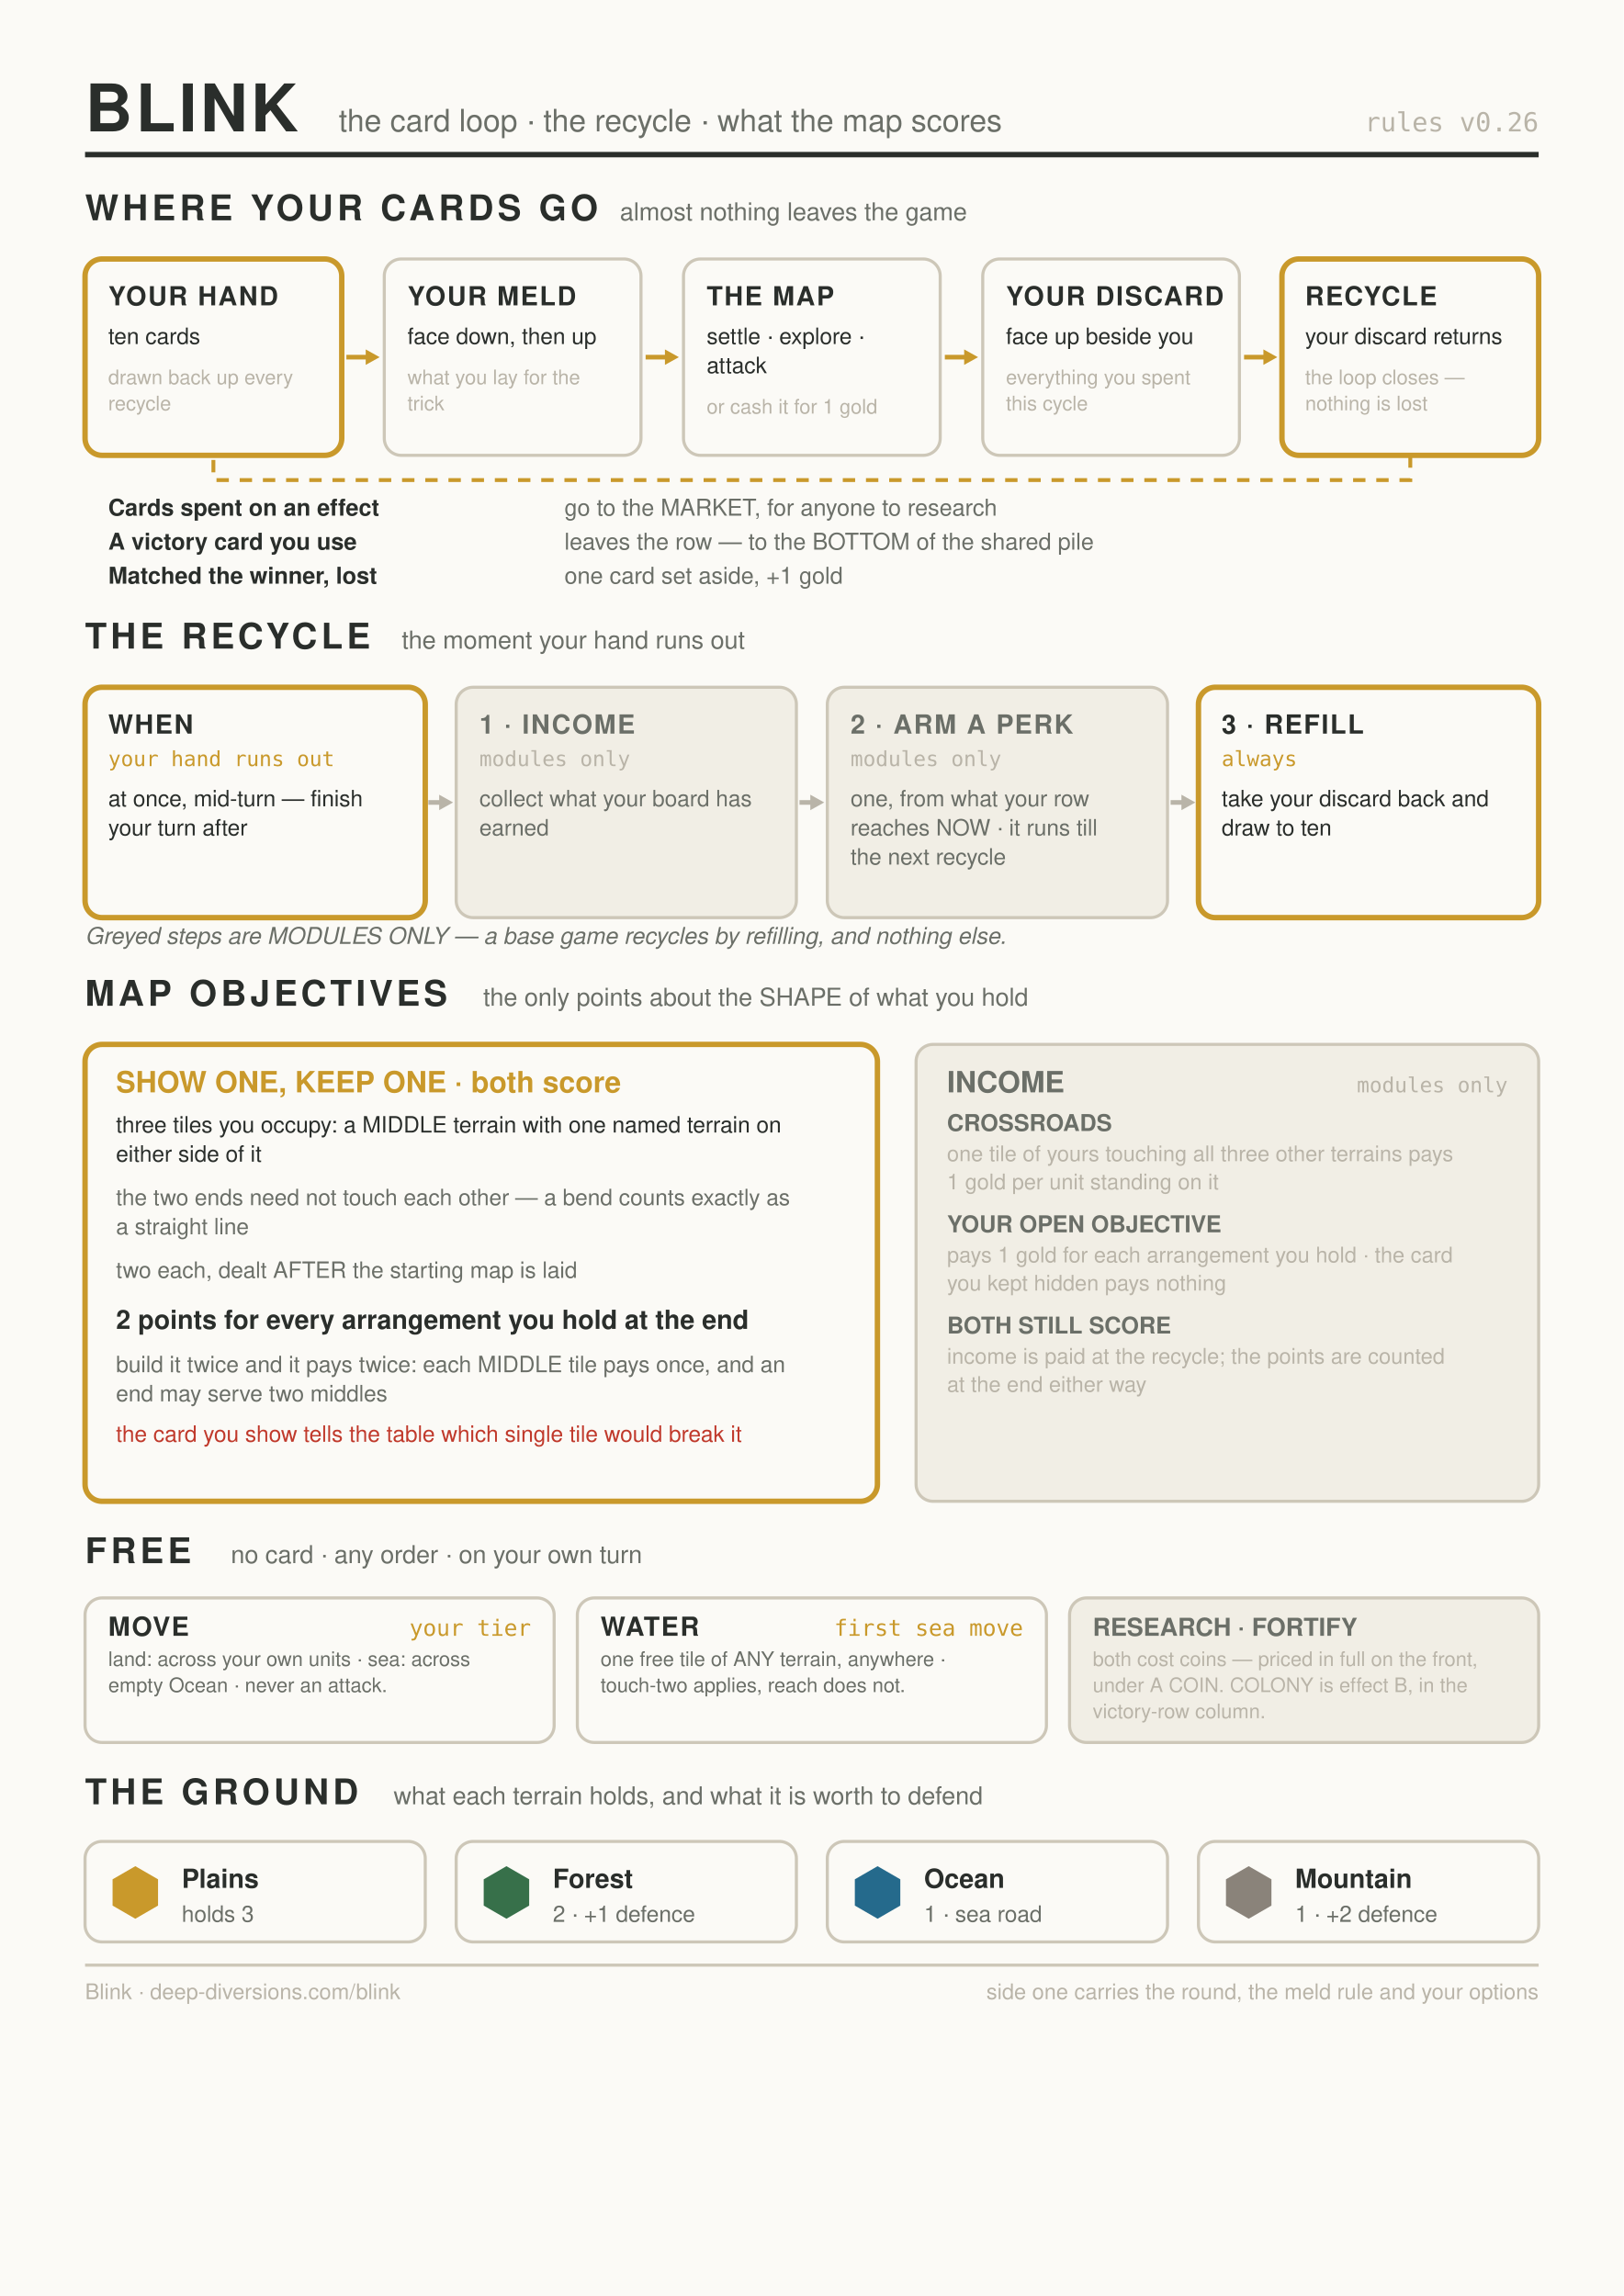
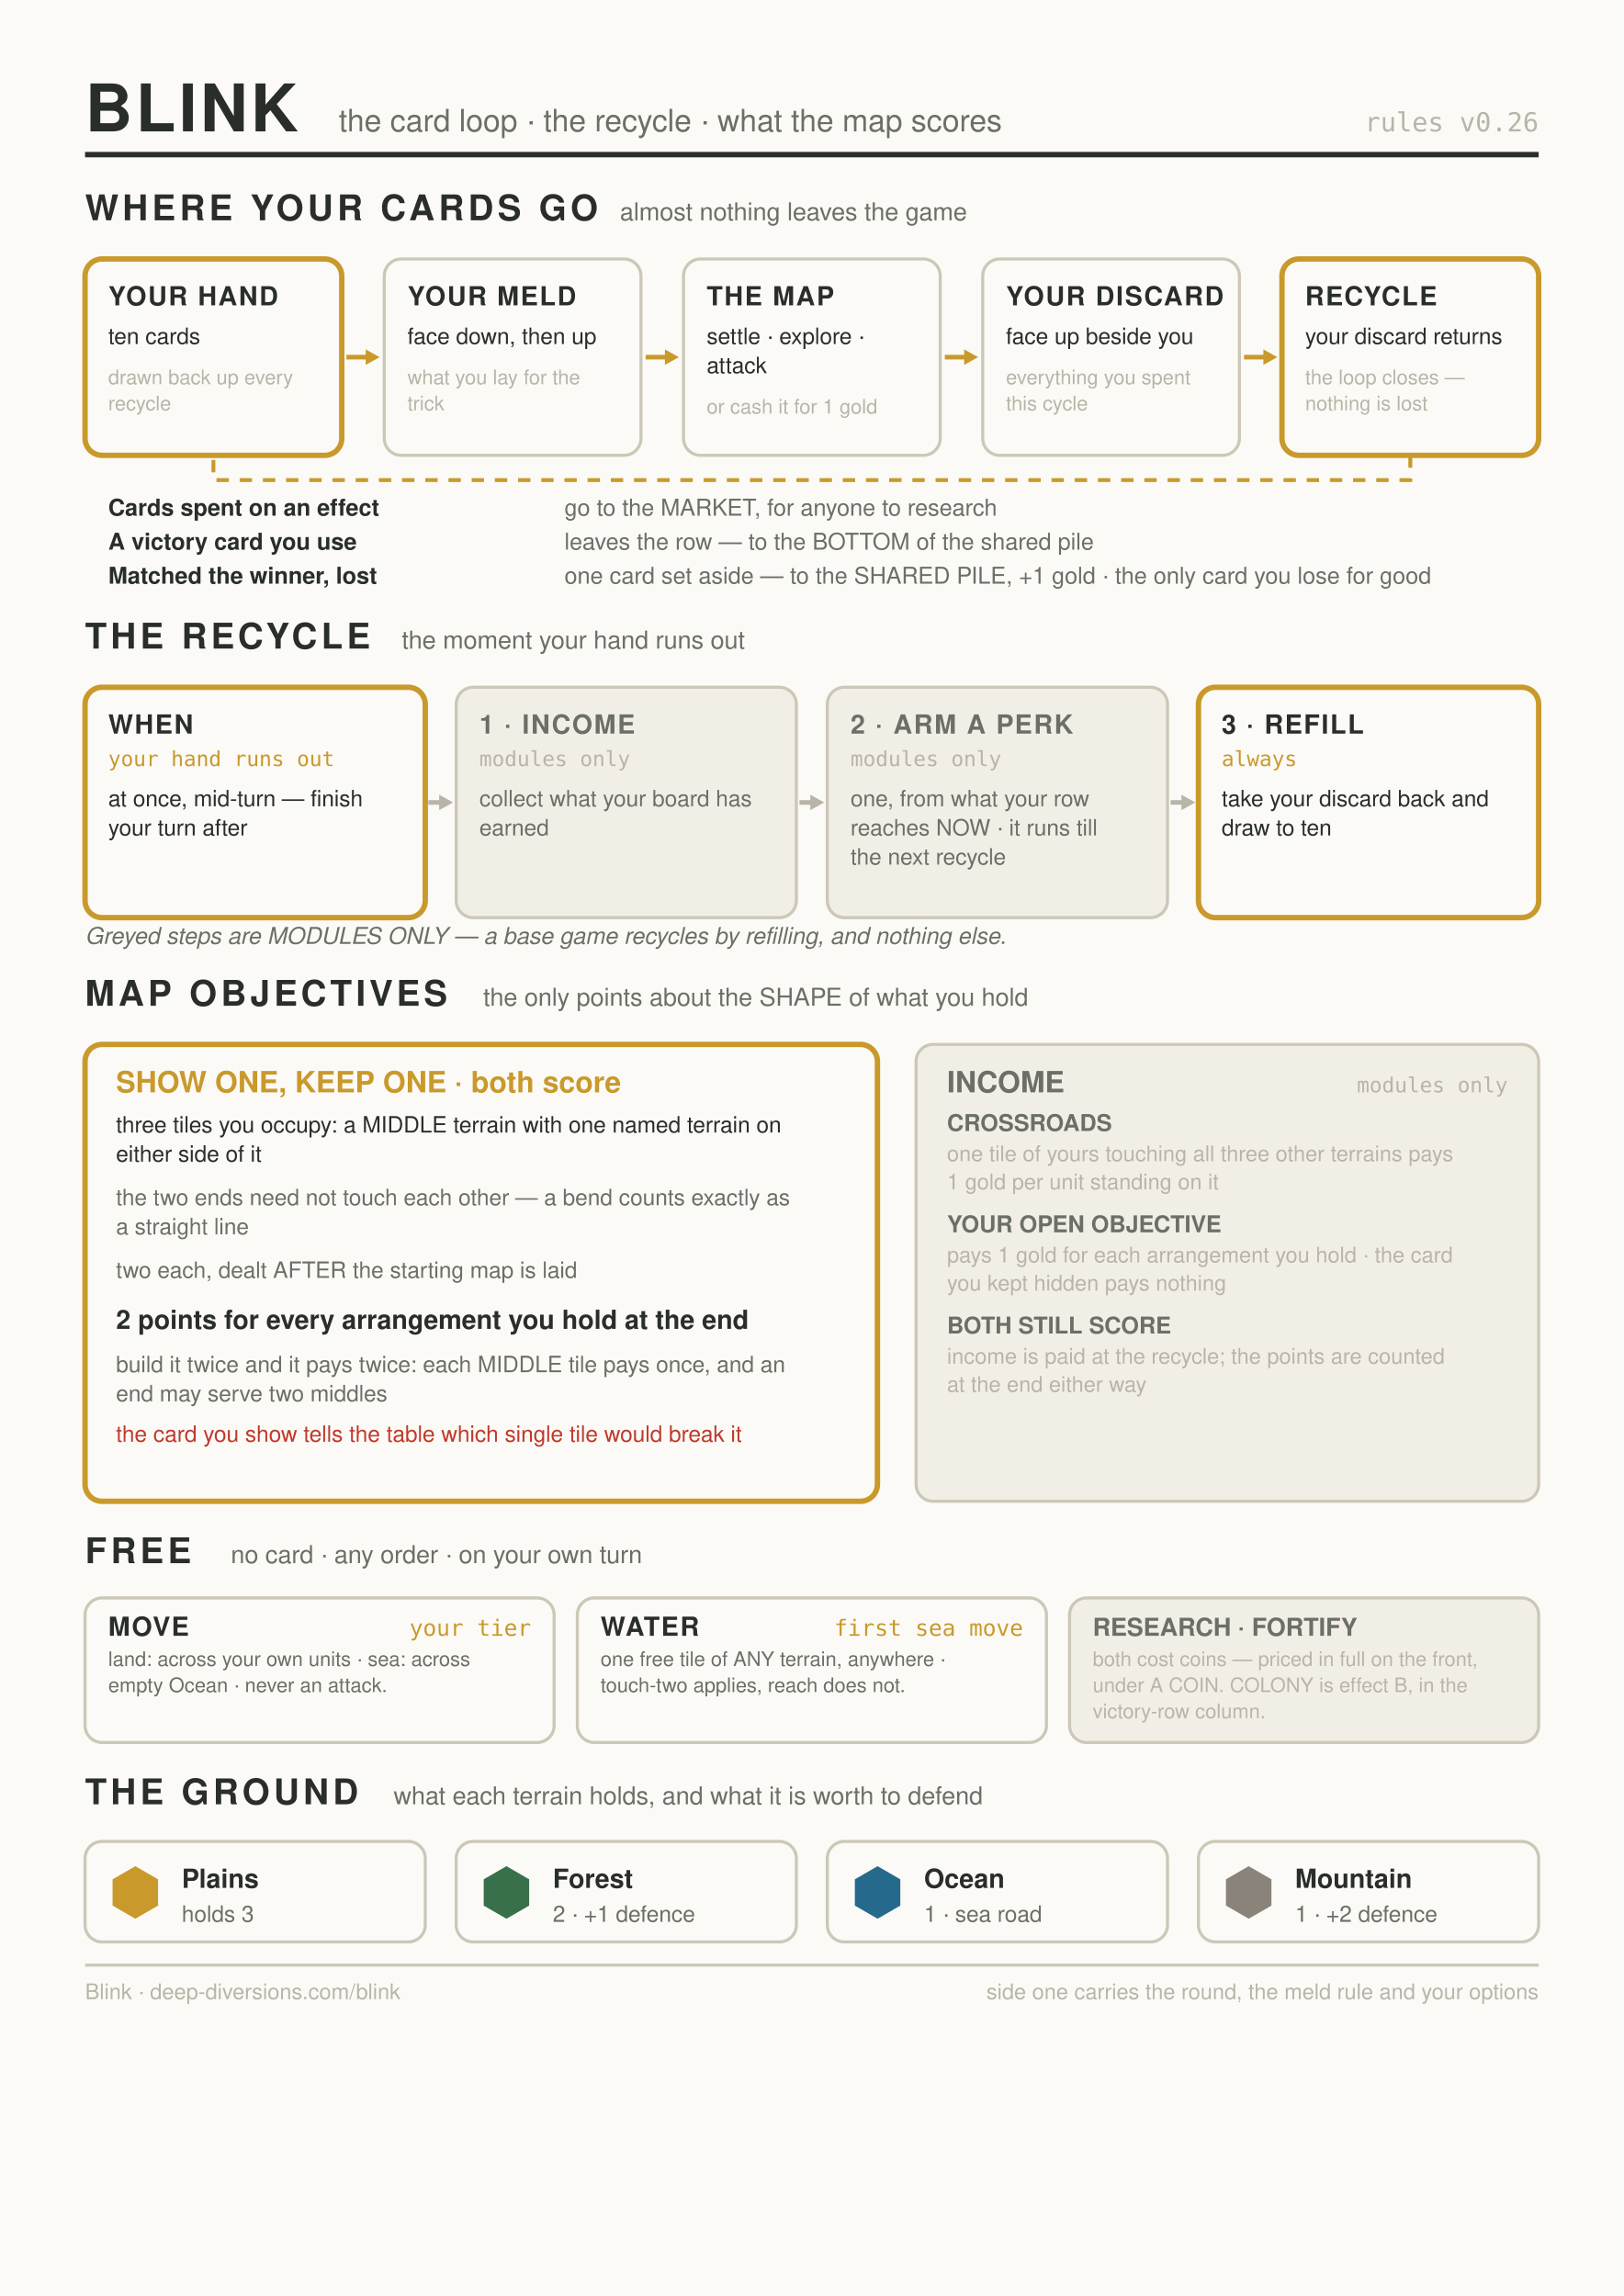
<svg xmlns="http://www.w3.org/2000/svg" width="210.0mm" height="297.0mm" viewBox="0 0 210.0 297.0">
  <rect width="210.0" height="297.0" fill="#FBFAF6" />
  <text x="11.00" y="17.00" font-size="8.5" fill="#2A2E2B" font-family="&quot;IBM Plex Sans&quot;,-apple-system,Helvetica,sans-serif" font-weight="700" text-anchor="start" letter-spacing="0.4">BLINK</text>
  <text x="43.81" y="17.00" font-size="4.0" fill="#6B6F68" font-family="&quot;IBM Plex Sans&quot;,-apple-system,Helvetica,sans-serif" font-weight="400" text-anchor="start">the card loop · the recycle · what the map scores</text>
  <text x="199.00" y="17.00" font-size="3.4" fill="#B9B4A8" font-family="&quot;IBM Plex Mono&quot;,monospace" font-weight="400" text-anchor="end">rules v0.26</text>
  <path d="M11.0 20.0 L199.0 20.0" stroke="#2A2E2B" stroke-width="0.7" />
  <text x="11.00" y="28.50" font-size="4.6" fill="#2A2E2B" font-family="&quot;IBM Plex Sans&quot;,-apple-system,Helvetica,sans-serif" font-weight="600" text-anchor="start" letter-spacing="0.5">WHERE YOUR CARDS GO</text>
  <text x="80.17" y="28.50" font-size="3.2" fill="#6B6F68" font-family="&quot;IBM Plex Sans&quot;,-apple-system,Helvetica,sans-serif" font-weight="400" text-anchor="start">almost nothing leaves the game</text>
  <rect x="11.00" y="33.50" width="33.20" height="25.40" rx="2.2" fill="#FBFAF6" stroke="#C9992B" stroke-width="0.7" />
  <text x="14.00" y="39.50" font-size="3.4" fill="#2A2E2B" font-family="&quot;IBM Plex Sans&quot;,-apple-system,Helvetica,sans-serif" font-weight="700" text-anchor="start" letter-spacing="0.2">YOUR HAND</text>
  <text x="14.00" y="44.50" font-size="2.9" fill="#2A2E2B" font-family="&quot;IBM Plex Sans&quot;,-apple-system,Helvetica,sans-serif" font-weight="400" text-anchor="start">ten cards</text>
  <text x="14.00" y="49.70" font-size="2.6" fill="#B9B4A8" font-family="&quot;IBM Plex Sans&quot;,-apple-system,Helvetica,sans-serif" font-weight="400" text-anchor="start">drawn back up every</text>
  <text x="14.00" y="53.08" font-size="2.6" fill="#B9B4A8" font-family="&quot;IBM Plex Sans&quot;,-apple-system,Helvetica,sans-serif" font-weight="400" text-anchor="start">recycle</text>
  <path d="M44.80 46.20 L47.50 46.20" stroke="#C9992B" stroke-width="0.6" fill="none" />
  <path d="M47.30 45.20 L49.10 46.20 L47.30 47.20 Z" fill="#C9992B" />
  <rect x="49.70" y="33.50" width="33.20" height="25.40" rx="2.2" fill="#FBFAF6" stroke="#CDC7B8" stroke-width="0.4" />
  <text x="52.70" y="39.50" font-size="3.4" fill="#2A2E2B" font-family="&quot;IBM Plex Sans&quot;,-apple-system,Helvetica,sans-serif" font-weight="700" text-anchor="start" letter-spacing="0.2">YOUR MELD</text>
  <text x="52.70" y="44.50" font-size="2.9" fill="#2A2E2B" font-family="&quot;IBM Plex Sans&quot;,-apple-system,Helvetica,sans-serif" font-weight="400" text-anchor="start">face down, then up</text>
  <text x="52.70" y="49.70" font-size="2.6" fill="#B9B4A8" font-family="&quot;IBM Plex Sans&quot;,-apple-system,Helvetica,sans-serif" font-weight="400" text-anchor="start">what you lay for the</text>
  <text x="52.70" y="53.08" font-size="2.6" fill="#B9B4A8" font-family="&quot;IBM Plex Sans&quot;,-apple-system,Helvetica,sans-serif" font-weight="400" text-anchor="start">trick</text>
  <path d="M83.50 46.20 L86.20 46.20" stroke="#C9992B" stroke-width="0.6" fill="none" />
  <path d="M86.00 45.20 L87.80 46.20 L86.00 47.20 Z" fill="#C9992B" />
  <rect x="88.40" y="33.50" width="33.20" height="25.40" rx="2.2" fill="#FBFAF6" stroke="#CDC7B8" stroke-width="0.4" />
  <text x="91.40" y="39.50" font-size="3.4" fill="#2A2E2B" font-family="&quot;IBM Plex Sans&quot;,-apple-system,Helvetica,sans-serif" font-weight="700" text-anchor="start" letter-spacing="0.2">THE MAP</text>
  <text x="91.40" y="44.50" font-size="2.9" fill="#2A2E2B" font-family="&quot;IBM Plex Sans&quot;,-apple-system,Helvetica,sans-serif" font-weight="400" text-anchor="start">settle · explore ·</text>
  <text x="91.40" y="48.27" font-size="2.9" fill="#2A2E2B" font-family="&quot;IBM Plex Sans&quot;,-apple-system,Helvetica,sans-serif" font-weight="400" text-anchor="start">attack</text>
  <text x="91.40" y="53.50" font-size="2.6" fill="#B9B4A8" font-family="&quot;IBM Plex Sans&quot;,-apple-system,Helvetica,sans-serif" font-weight="400" text-anchor="start">or cash it for 1 gold</text>
  <path d="M122.20 46.20 L124.90 46.20" stroke="#C9992B" stroke-width="0.6" fill="none" />
  <path d="M124.70 45.20 L126.50 46.20 L124.70 47.20 Z" fill="#C9992B" />
  <rect x="127.10" y="33.50" width="33.20" height="25.40" rx="2.2" fill="#FBFAF6" stroke="#CDC7B8" stroke-width="0.4" />
  <text x="130.10" y="39.50" font-size="3.4" fill="#2A2E2B" font-family="&quot;IBM Plex Sans&quot;,-apple-system,Helvetica,sans-serif" font-weight="700" text-anchor="start" letter-spacing="0.2">YOUR DISCARD</text>
  <text x="130.10" y="44.50" font-size="2.9" fill="#2A2E2B" font-family="&quot;IBM Plex Sans&quot;,-apple-system,Helvetica,sans-serif" font-weight="400" text-anchor="start">face up beside you</text>
  <text x="130.10" y="49.70" font-size="2.6" fill="#B9B4A8" font-family="&quot;IBM Plex Sans&quot;,-apple-system,Helvetica,sans-serif" font-weight="400" text-anchor="start">everything you spent</text>
  <text x="130.10" y="53.08" font-size="2.6" fill="#B9B4A8" font-family="&quot;IBM Plex Sans&quot;,-apple-system,Helvetica,sans-serif" font-weight="400" text-anchor="start">this cycle</text>
  <path d="M160.90 46.20 L163.60 46.20" stroke="#C9992B" stroke-width="0.6" fill="none" />
  <path d="M163.40 45.20 L165.20 46.20 L163.40 47.20 Z" fill="#C9992B" />
  <rect x="165.80" y="33.50" width="33.20" height="25.40" rx="2.2" fill="#FBFAF6" stroke="#C9992B" stroke-width="0.7" />
  <text x="168.80" y="39.50" font-size="3.4" fill="#2A2E2B" font-family="&quot;IBM Plex Sans&quot;,-apple-system,Helvetica,sans-serif" font-weight="700" text-anchor="start" letter-spacing="0.2">RECYCLE</text>
  <text x="168.80" y="44.50" font-size="2.9" fill="#2A2E2B" font-family="&quot;IBM Plex Sans&quot;,-apple-system,Helvetica,sans-serif" font-weight="400" text-anchor="start">your discard returns</text>
  <text x="168.80" y="49.70" font-size="2.6" fill="#B9B4A8" font-family="&quot;IBM Plex Sans&quot;,-apple-system,Helvetica,sans-serif" font-weight="400" text-anchor="start">the loop closes —</text>
  <text x="168.80" y="53.08" font-size="2.6" fill="#B9B4A8" font-family="&quot;IBM Plex Sans&quot;,-apple-system,Helvetica,sans-serif" font-weight="400" text-anchor="start">nothing is lost</text>
  <path d="M182.4 58.9 L182.4 62.1 L27.6 62.1 L27.6 58.9" fill="none" stroke="#C9992B" stroke-width="0.5" stroke-dasharray="1.6 1.4" />
  <text x="14.00" y="66.70" font-size="3.0" fill="#2A2E2B" font-family="&quot;IBM Plex Sans&quot;,-apple-system,Helvetica,sans-serif" font-weight="600" text-anchor="start">Cards spent on an effect</text>
  <text x="73.00" y="66.70" font-size="3.0" fill="#6B6F68" font-family="&quot;IBM Plex Sans&quot;,-apple-system,Helvetica,sans-serif" font-weight="400" text-anchor="start">go to the MARKET, for anyone to research</text>
  <text x="14.00" y="71.10" font-size="3.0" fill="#2A2E2B" font-family="&quot;IBM Plex Sans&quot;,-apple-system,Helvetica,sans-serif" font-weight="600" text-anchor="start">A victory card you use</text>
  <text x="73.00" y="71.10" font-size="3.0" fill="#6B6F68" font-family="&quot;IBM Plex Sans&quot;,-apple-system,Helvetica,sans-serif" font-weight="400" text-anchor="start">leaves the row — to the BOTTOM of the shared pile</text>
  <text x="14.00" y="75.50" font-size="3.0" fill="#2A2E2B" font-family="&quot;IBM Plex Sans&quot;,-apple-system,Helvetica,sans-serif" font-weight="600" text-anchor="start">Matched the winner, lost</text>
-   <text x="73.00" y="75.50" font-size="3.0" fill="#6B6F68" font-family="&quot;IBM Plex Sans&quot;,-apple-system,Helvetica,sans-serif" font-weight="400" text-anchor="start">one card set aside, +1 gold</text>
+   <text x="73.00" y="75.50" font-size="3.0" fill="#6B6F68" font-family="&quot;IBM Plex Sans&quot;,-apple-system,Helvetica,sans-serif" font-weight="400" text-anchor="start">one card set aside — to the SHARED PILE, +1 gold · the only card you lose for good</text>
  <text x="11.00" y="83.90" font-size="4.6" fill="#2A2E2B" font-family="&quot;IBM Plex Sans&quot;,-apple-system,Helvetica,sans-serif" font-weight="600" text-anchor="start" letter-spacing="0.5">THE RECYCLE</text>
  <text x="51.96" y="83.90" font-size="3.2" fill="#6B6F68" font-family="&quot;IBM Plex Sans&quot;,-apple-system,Helvetica,sans-serif" font-weight="400" text-anchor="start">the moment your hand runs out</text>
  <rect x="11.00" y="88.90" width="44.00" height="29.80" rx="2.2" fill="#FBFAF6" stroke="#C9992B" stroke-width="0.7" />
  <text x="14.00" y="94.90" font-size="3.4" fill="#2A2E2B" font-family="&quot;IBM Plex Sans&quot;,-apple-system,Helvetica,sans-serif" font-weight="700" text-anchor="start" letter-spacing="0.2">WHEN</text>
  <text x="14.00" y="99.10" font-size="2.7" fill="#C9992B" font-family="&quot;IBM Plex Mono&quot;,monospace" font-weight="400" text-anchor="start">your hand runs out</text>
  <text x="14.00" y="104.30" font-size="2.9" fill="#2A2E2B" font-family="&quot;IBM Plex Sans&quot;,-apple-system,Helvetica,sans-serif" font-weight="400" text-anchor="start">at once, mid-turn — finish</text>
  <text x="14.00" y="108.07" font-size="2.9" fill="#2A2E2B" font-family="&quot;IBM Plex Sans&quot;,-apple-system,Helvetica,sans-serif" font-weight="400" text-anchor="start">your turn after</text>
  <path d="M55.40 103.80 L57.00 103.80" stroke="#B9B4A8" stroke-width="0.6" fill="none" />
  <path d="M56.80 102.80 L58.60 103.80 L56.80 104.80 Z" fill="#B9B4A8" />
  <rect x="59.00" y="88.90" width="44.00" height="29.80" rx="2.2" fill="#F1EEE5" stroke="#CDC7B8" stroke-width="0.4" />
  <text x="62.00" y="94.90" font-size="3.4" fill="#6B6F68" font-family="&quot;IBM Plex Sans&quot;,-apple-system,Helvetica,sans-serif" font-weight="700" text-anchor="start" letter-spacing="0.2">1 · INCOME</text>
  <text x="62.00" y="99.10" font-size="2.7" fill="#B9B4A8" font-family="&quot;IBM Plex Mono&quot;,monospace" font-weight="400" text-anchor="start">modules only</text>
  <text x="62.00" y="104.30" font-size="2.9" fill="#6B6F68" font-family="&quot;IBM Plex Sans&quot;,-apple-system,Helvetica,sans-serif" font-weight="400" text-anchor="start">collect what your board has</text>
  <text x="62.00" y="108.07" font-size="2.9" fill="#6B6F68" font-family="&quot;IBM Plex Sans&quot;,-apple-system,Helvetica,sans-serif" font-weight="400" text-anchor="start">earned</text>
  <path d="M103.40 103.80 L105.00 103.80" stroke="#B9B4A8" stroke-width="0.6" fill="none" />
  <path d="M104.80 102.80 L106.60 103.80 L104.80 104.80 Z" fill="#B9B4A8" />
  <rect x="107.00" y="88.90" width="44.00" height="29.80" rx="2.2" fill="#F1EEE5" stroke="#CDC7B8" stroke-width="0.4" />
  <text x="110.00" y="94.90" font-size="3.4" fill="#6B6F68" font-family="&quot;IBM Plex Sans&quot;,-apple-system,Helvetica,sans-serif" font-weight="700" text-anchor="start" letter-spacing="0.2">2 · ARM A PERK</text>
  <text x="110.00" y="99.10" font-size="2.7" fill="#B9B4A8" font-family="&quot;IBM Plex Mono&quot;,monospace" font-weight="400" text-anchor="start">modules only</text>
  <text x="110.00" y="104.30" font-size="2.9" fill="#6B6F68" font-family="&quot;IBM Plex Sans&quot;,-apple-system,Helvetica,sans-serif" font-weight="400" text-anchor="start">one, from what your row</text>
  <text x="110.00" y="108.07" font-size="2.9" fill="#6B6F68" font-family="&quot;IBM Plex Sans&quot;,-apple-system,Helvetica,sans-serif" font-weight="400" text-anchor="start">reaches NOW · it runs till</text>
  <text x="110.00" y="111.84" font-size="2.9" fill="#6B6F68" font-family="&quot;IBM Plex Sans&quot;,-apple-system,Helvetica,sans-serif" font-weight="400" text-anchor="start">the next recycle</text>
  <path d="M151.40 103.80 L153.00 103.80" stroke="#B9B4A8" stroke-width="0.6" fill="none" />
  <path d="M152.80 102.80 L154.60 103.80 L152.80 104.80 Z" fill="#B9B4A8" />
  <rect x="155.00" y="88.90" width="44.00" height="29.80" rx="2.2" fill="#FBFAF6" stroke="#C9992B" stroke-width="0.7" />
  <text x="158.00" y="94.90" font-size="3.4" fill="#2A2E2B" font-family="&quot;IBM Plex Sans&quot;,-apple-system,Helvetica,sans-serif" font-weight="700" text-anchor="start" letter-spacing="0.2">3 · REFILL</text>
  <text x="158.00" y="99.10" font-size="2.7" fill="#C9992B" font-family="&quot;IBM Plex Mono&quot;,monospace" font-weight="400" text-anchor="start">always</text>
  <text x="158.00" y="104.30" font-size="2.9" fill="#2A2E2B" font-family="&quot;IBM Plex Sans&quot;,-apple-system,Helvetica,sans-serif" font-weight="400" text-anchor="start">take your discard back and</text>
  <text x="158.00" y="108.07" font-size="2.9" fill="#2A2E2B" font-family="&quot;IBM Plex Sans&quot;,-apple-system,Helvetica,sans-serif" font-weight="400" text-anchor="start">draw to ten</text>
  <text x="11.00" y="122.10" font-size="3.0" fill="#6B6F68" font-family="&quot;IBM Plex Sans&quot;,-apple-system,Helvetica,sans-serif" font-weight="400" text-anchor="start" font-style="italic">Greyed steps are MODULES ONLY — a base game recycles by refilling, and nothing else.</text>
  <text x="11.00" y="130.10" font-size="4.6" fill="#2A2E2B" font-family="&quot;IBM Plex Sans&quot;,-apple-system,Helvetica,sans-serif" font-weight="600" text-anchor="start" letter-spacing="0.5">MAP OBJECTIVES</text>
  <text x="62.50" y="130.10" font-size="3.2" fill="#6B6F68" font-family="&quot;IBM Plex Sans&quot;,-apple-system,Helvetica,sans-serif" font-weight="400" text-anchor="start">the only points about the SHAPE of what you hold</text>
  <rect x="11.00" y="135.10" width="102.48" height="59.10" rx="2.2" fill="#FBFAF6" stroke="#C9992B" stroke-width="0.7" />
  <text x="15.00" y="141.30" font-size="3.8" fill="#C9992B" font-family="&quot;IBM Plex Sans&quot;,-apple-system,Helvetica,sans-serif" font-weight="700" text-anchor="start">SHOW ONE, KEEP ONE · both score</text>
  <text x="15.00" y="146.50" font-size="2.9" fill="#2A2E2B" font-family="&quot;IBM Plex Sans&quot;,-apple-system,Helvetica,sans-serif" font-weight="400" text-anchor="start">three tiles you occupy: a MIDDLE terrain with one named terrain on</text>
  <text x="15.00" y="150.27" font-size="2.9" fill="#2A2E2B" font-family="&quot;IBM Plex Sans&quot;,-apple-system,Helvetica,sans-serif" font-weight="400" text-anchor="start">either side of it</text>
  <text x="15.00" y="155.90" font-size="2.9" fill="#6B6F68" font-family="&quot;IBM Plex Sans&quot;,-apple-system,Helvetica,sans-serif" font-weight="400" text-anchor="start">the two ends need not touch each other — a bend counts exactly as</text>
  <text x="15.00" y="159.67" font-size="2.9" fill="#6B6F68" font-family="&quot;IBM Plex Sans&quot;,-apple-system,Helvetica,sans-serif" font-weight="400" text-anchor="start">a straight line</text>
  <text x="15.00" y="165.30" font-size="2.9" fill="#6B6F68" font-family="&quot;IBM Plex Sans&quot;,-apple-system,Helvetica,sans-serif" font-weight="400" text-anchor="start">two each, dealt AFTER the starting map is laid</text>
  <text x="15.00" y="171.90" font-size="3.4" fill="#2A2E2B" font-family="&quot;IBM Plex Sans&quot;,-apple-system,Helvetica,sans-serif" font-weight="700" text-anchor="start">2 points for every arrangement you hold at the end</text>
  <text x="15.00" y="177.50" font-size="2.9" fill="#6B6F68" font-family="&quot;IBM Plex Sans&quot;,-apple-system,Helvetica,sans-serif" font-weight="400" text-anchor="start">build it twice and it pays twice: each MIDDLE tile pays once, and an</text>
  <text x="15.00" y="181.27" font-size="2.9" fill="#6B6F68" font-family="&quot;IBM Plex Sans&quot;,-apple-system,Helvetica,sans-serif" font-weight="400" text-anchor="start">end may serve two middles</text>
  <text x="15.00" y="186.50" font-size="2.9" fill="#C0392B" font-family="&quot;IBM Plex Sans&quot;,-apple-system,Helvetica,sans-serif" font-weight="400" text-anchor="start">the card you show tells the table which single tile would break it</text>
  <rect x="118.48" y="135.10" width="80.52" height="59.10" rx="2.2" fill="#F1EEE5" stroke="#CDC7B8" stroke-width="0.4" />
  <text x="122.48" y="141.30" font-size="3.8" fill="#6B6F68" font-family="&quot;IBM Plex Sans&quot;,-apple-system,Helvetica,sans-serif" font-weight="700" text-anchor="start">INCOME</text>
  <text x="195.00" y="141.30" font-size="2.7" fill="#B9B4A8" font-family="&quot;IBM Plex Mono&quot;,monospace" font-weight="400" text-anchor="end">modules only</text>
  <text x="122.48" y="146.30" font-size="3.0" fill="#6B6F68" font-family="&quot;IBM Plex Sans&quot;,-apple-system,Helvetica,sans-serif" font-weight="600" text-anchor="start">CROSSROADS</text>
  <text x="122.48" y="150.20" font-size="2.8" fill="#B9B4A8" font-family="&quot;IBM Plex Sans&quot;,-apple-system,Helvetica,sans-serif" font-weight="400" text-anchor="start">one tile of yours touching all three other terrains pays</text>
  <text x="122.48" y="153.84" font-size="2.8" fill="#B9B4A8" font-family="&quot;IBM Plex Sans&quot;,-apple-system,Helvetica,sans-serif" font-weight="400" text-anchor="start">1 gold per unit standing on it</text>
  <text x="122.48" y="159.40" font-size="3.0" fill="#6B6F68" font-family="&quot;IBM Plex Sans&quot;,-apple-system,Helvetica,sans-serif" font-weight="600" text-anchor="start">YOUR OPEN OBJECTIVE</text>
  <text x="122.48" y="163.30" font-size="2.8" fill="#B9B4A8" font-family="&quot;IBM Plex Sans&quot;,-apple-system,Helvetica,sans-serif" font-weight="400" text-anchor="start">pays 1 gold for each arrangement you hold · the card</text>
  <text x="122.48" y="166.94" font-size="2.8" fill="#B9B4A8" font-family="&quot;IBM Plex Sans&quot;,-apple-system,Helvetica,sans-serif" font-weight="400" text-anchor="start">you kept hidden pays nothing</text>
  <text x="122.48" y="172.50" font-size="3.0" fill="#6B6F68" font-family="&quot;IBM Plex Sans&quot;,-apple-system,Helvetica,sans-serif" font-weight="600" text-anchor="start">BOTH STILL SCORE</text>
  <text x="122.48" y="176.40" font-size="2.8" fill="#B9B4A8" font-family="&quot;IBM Plex Sans&quot;,-apple-system,Helvetica,sans-serif" font-weight="400" text-anchor="start">income is paid at the recycle; the points are counted</text>
  <text x="122.48" y="180.04" font-size="2.8" fill="#B9B4A8" font-family="&quot;IBM Plex Sans&quot;,-apple-system,Helvetica,sans-serif" font-weight="400" text-anchor="start">at the end either way</text>
  <text x="11.00" y="202.20" font-size="4.6" fill="#2A2E2B" font-family="&quot;IBM Plex Sans&quot;,-apple-system,Helvetica,sans-serif" font-weight="600" text-anchor="start" letter-spacing="0.5">FREE</text>
  <text x="29.86" y="202.20" font-size="3.2" fill="#6B6F68" font-family="&quot;IBM Plex Sans&quot;,-apple-system,Helvetica,sans-serif" font-weight="400" text-anchor="start">no card · any order · on your own turn</text>
  <rect x="11.00" y="206.70" width="60.67" height="18.70" rx="2.2" fill="#FBFAF6" stroke="#CDC7B8" stroke-width="0.4" />
  <text x="14.00" y="211.60" font-size="3.4" fill="#2A2E2B" font-family="&quot;IBM Plex Sans&quot;,-apple-system,Helvetica,sans-serif" font-weight="700" text-anchor="start" letter-spacing="0.2">MOVE</text>
  <text x="68.67" y="211.60" font-size="2.9" fill="#C9992B" font-family="&quot;IBM Plex Mono&quot;,monospace" font-weight="400" text-anchor="end">your tier</text>
  <text x="14.00" y="215.50" font-size="2.6" fill="#6B6F68" font-family="&quot;IBM Plex Sans&quot;,-apple-system,Helvetica,sans-serif" font-weight="400" text-anchor="start">land: across your own units · sea: across</text>
  <text x="14.00" y="218.88" font-size="2.6" fill="#6B6F68" font-family="&quot;IBM Plex Sans&quot;,-apple-system,Helvetica,sans-serif" font-weight="400" text-anchor="start">empty Ocean · never an attack.</text>
  <rect x="74.67" y="206.70" width="60.67" height="18.70" rx="2.2" fill="#FBFAF6" stroke="#CDC7B8" stroke-width="0.4" />
  <text x="77.67" y="211.60" font-size="3.4" fill="#2A2E2B" font-family="&quot;IBM Plex Sans&quot;,-apple-system,Helvetica,sans-serif" font-weight="700" text-anchor="start" letter-spacing="0.2">WATER</text>
  <text x="132.33" y="211.60" font-size="2.9" fill="#C9992B" font-family="&quot;IBM Plex Mono&quot;,monospace" font-weight="400" text-anchor="end">first sea move</text>
  <text x="77.67" y="215.50" font-size="2.6" fill="#6B6F68" font-family="&quot;IBM Plex Sans&quot;,-apple-system,Helvetica,sans-serif" font-weight="400" text-anchor="start">one free tile of ANY terrain, anywhere ·</text>
  <text x="77.67" y="218.88" font-size="2.6" fill="#6B6F68" font-family="&quot;IBM Plex Sans&quot;,-apple-system,Helvetica,sans-serif" font-weight="400" text-anchor="start">touch-two applies, reach does not.</text>
  <rect x="138.33" y="206.70" width="60.67" height="18.70" rx="2.2" fill="#F1EEE5" stroke="#CDC7B8" stroke-width="0.4" />
  <text x="141.33" y="211.60" font-size="3.2" fill="#6B6F68" font-family="&quot;IBM Plex Sans&quot;,-apple-system,Helvetica,sans-serif" font-weight="700" text-anchor="start">RESEARCH · FORTIFY</text>
  <text x="141.33" y="215.50" font-size="2.6" fill="#B9B4A8" font-family="&quot;IBM Plex Sans&quot;,-apple-system,Helvetica,sans-serif" font-weight="400" text-anchor="start">both cost coins — priced in full on the front,</text>
  <text x="141.33" y="218.88" font-size="2.6" fill="#B9B4A8" font-family="&quot;IBM Plex Sans&quot;,-apple-system,Helvetica,sans-serif" font-weight="400" text-anchor="start">under A COIN. COLONY is effect B, in the</text>
  <text x="141.33" y="222.26" font-size="2.6" fill="#B9B4A8" font-family="&quot;IBM Plex Sans&quot;,-apple-system,Helvetica,sans-serif" font-weight="400" text-anchor="start">victory-row column.</text>
  <text x="11.00" y="233.40" font-size="4.6" fill="#2A2E2B" font-family="&quot;IBM Plex Sans&quot;,-apple-system,Helvetica,sans-serif" font-weight="600" text-anchor="start" letter-spacing="0.5">THE GROUND</text>
  <text x="50.91" y="233.40" font-size="3.2" fill="#6B6F68" font-family="&quot;IBM Plex Sans&quot;,-apple-system,Helvetica,sans-serif" font-weight="400" text-anchor="start">what each terrain holds, and what it is worth to defend</text>
  <rect x="11.00" y="238.20" width="44.00" height="13.00" rx="2.2" fill="#FBFAF6" stroke="#CDC7B8" stroke-width="0.4" />
  <polygon points="17.50,241.40 20.44,243.10 20.44,246.50 17.50,248.20 14.56,246.50 14.56,243.10" fill="#C9992B" stroke="none" stroke-width="0.5" />
  <text x="23.50" y="244.20" font-size="3.4" fill="#2A2E2B" font-family="&quot;IBM Plex Sans&quot;,-apple-system,Helvetica,sans-serif" font-weight="700" text-anchor="start">Plains</text>
  <text x="23.50" y="248.60" font-size="2.9" fill="#6B6F68" font-family="&quot;IBM Plex Sans&quot;,-apple-system,Helvetica,sans-serif" font-weight="400" text-anchor="start">holds 3</text>
  <rect x="59.00" y="238.20" width="44.00" height="13.00" rx="2.2" fill="#FBFAF6" stroke="#CDC7B8" stroke-width="0.4" />
  <polygon points="65.50,241.40 68.44,243.10 68.44,246.50 65.50,248.20 62.56,246.50 62.56,243.10" fill="#37704A" stroke="none" stroke-width="0.5" />
  <text x="71.50" y="244.20" font-size="3.4" fill="#2A2E2B" font-family="&quot;IBM Plex Sans&quot;,-apple-system,Helvetica,sans-serif" font-weight="700" text-anchor="start">Forest</text>
  <text x="71.50" y="248.60" font-size="2.9" fill="#6B6F68" font-family="&quot;IBM Plex Sans&quot;,-apple-system,Helvetica,sans-serif" font-weight="400" text-anchor="start">2 · +1 defence</text>
  <rect x="107.00" y="238.20" width="44.00" height="13.00" rx="2.2" fill="#FBFAF6" stroke="#CDC7B8" stroke-width="0.4" />
  <polygon points="113.50,241.40 116.44,243.10 116.44,246.50 113.50,248.20 110.56,246.50 110.56,243.10" fill="#256A8C" stroke="none" stroke-width="0.5" />
  <text x="119.50" y="244.20" font-size="3.4" fill="#2A2E2B" font-family="&quot;IBM Plex Sans&quot;,-apple-system,Helvetica,sans-serif" font-weight="700" text-anchor="start">Ocean</text>
  <text x="119.50" y="248.60" font-size="2.9" fill="#6B6F68" font-family="&quot;IBM Plex Sans&quot;,-apple-system,Helvetica,sans-serif" font-weight="400" text-anchor="start">1 · sea road</text>
  <rect x="155.00" y="238.20" width="44.00" height="13.00" rx="2.2" fill="#FBFAF6" stroke="#CDC7B8" stroke-width="0.4" />
  <polygon points="161.50,241.40 164.44,243.10 164.44,246.50 161.50,248.20 158.56,246.50 158.56,243.10" fill="#8A837A" stroke="none" stroke-width="0.5" />
  <text x="167.50" y="244.20" font-size="3.4" fill="#2A2E2B" font-family="&quot;IBM Plex Sans&quot;,-apple-system,Helvetica,sans-serif" font-weight="700" text-anchor="start">Mountain</text>
  <text x="167.50" y="248.60" font-size="2.9" fill="#6B6F68" font-family="&quot;IBM Plex Sans&quot;,-apple-system,Helvetica,sans-serif" font-weight="400" text-anchor="start">1 · +2 defence</text>
  <path d="M11.0 254.2 L199.0 254.2" stroke="#CDC7B8" stroke-width="0.4" />
  <text x="11.00" y="258.60" font-size="2.8" fill="#B9B4A8" font-family="&quot;IBM Plex Sans&quot;,-apple-system,Helvetica,sans-serif" font-weight="400" text-anchor="start">Blink · deep-diversions.com/blink</text>
  <text x="199.00" y="258.60" font-size="2.8" fill="#B9B4A8" font-family="&quot;IBM Plex Sans&quot;,-apple-system,Helvetica,sans-serif" font-weight="400" text-anchor="end">side one carries the round, the meld rule and your options</text>
</svg>
